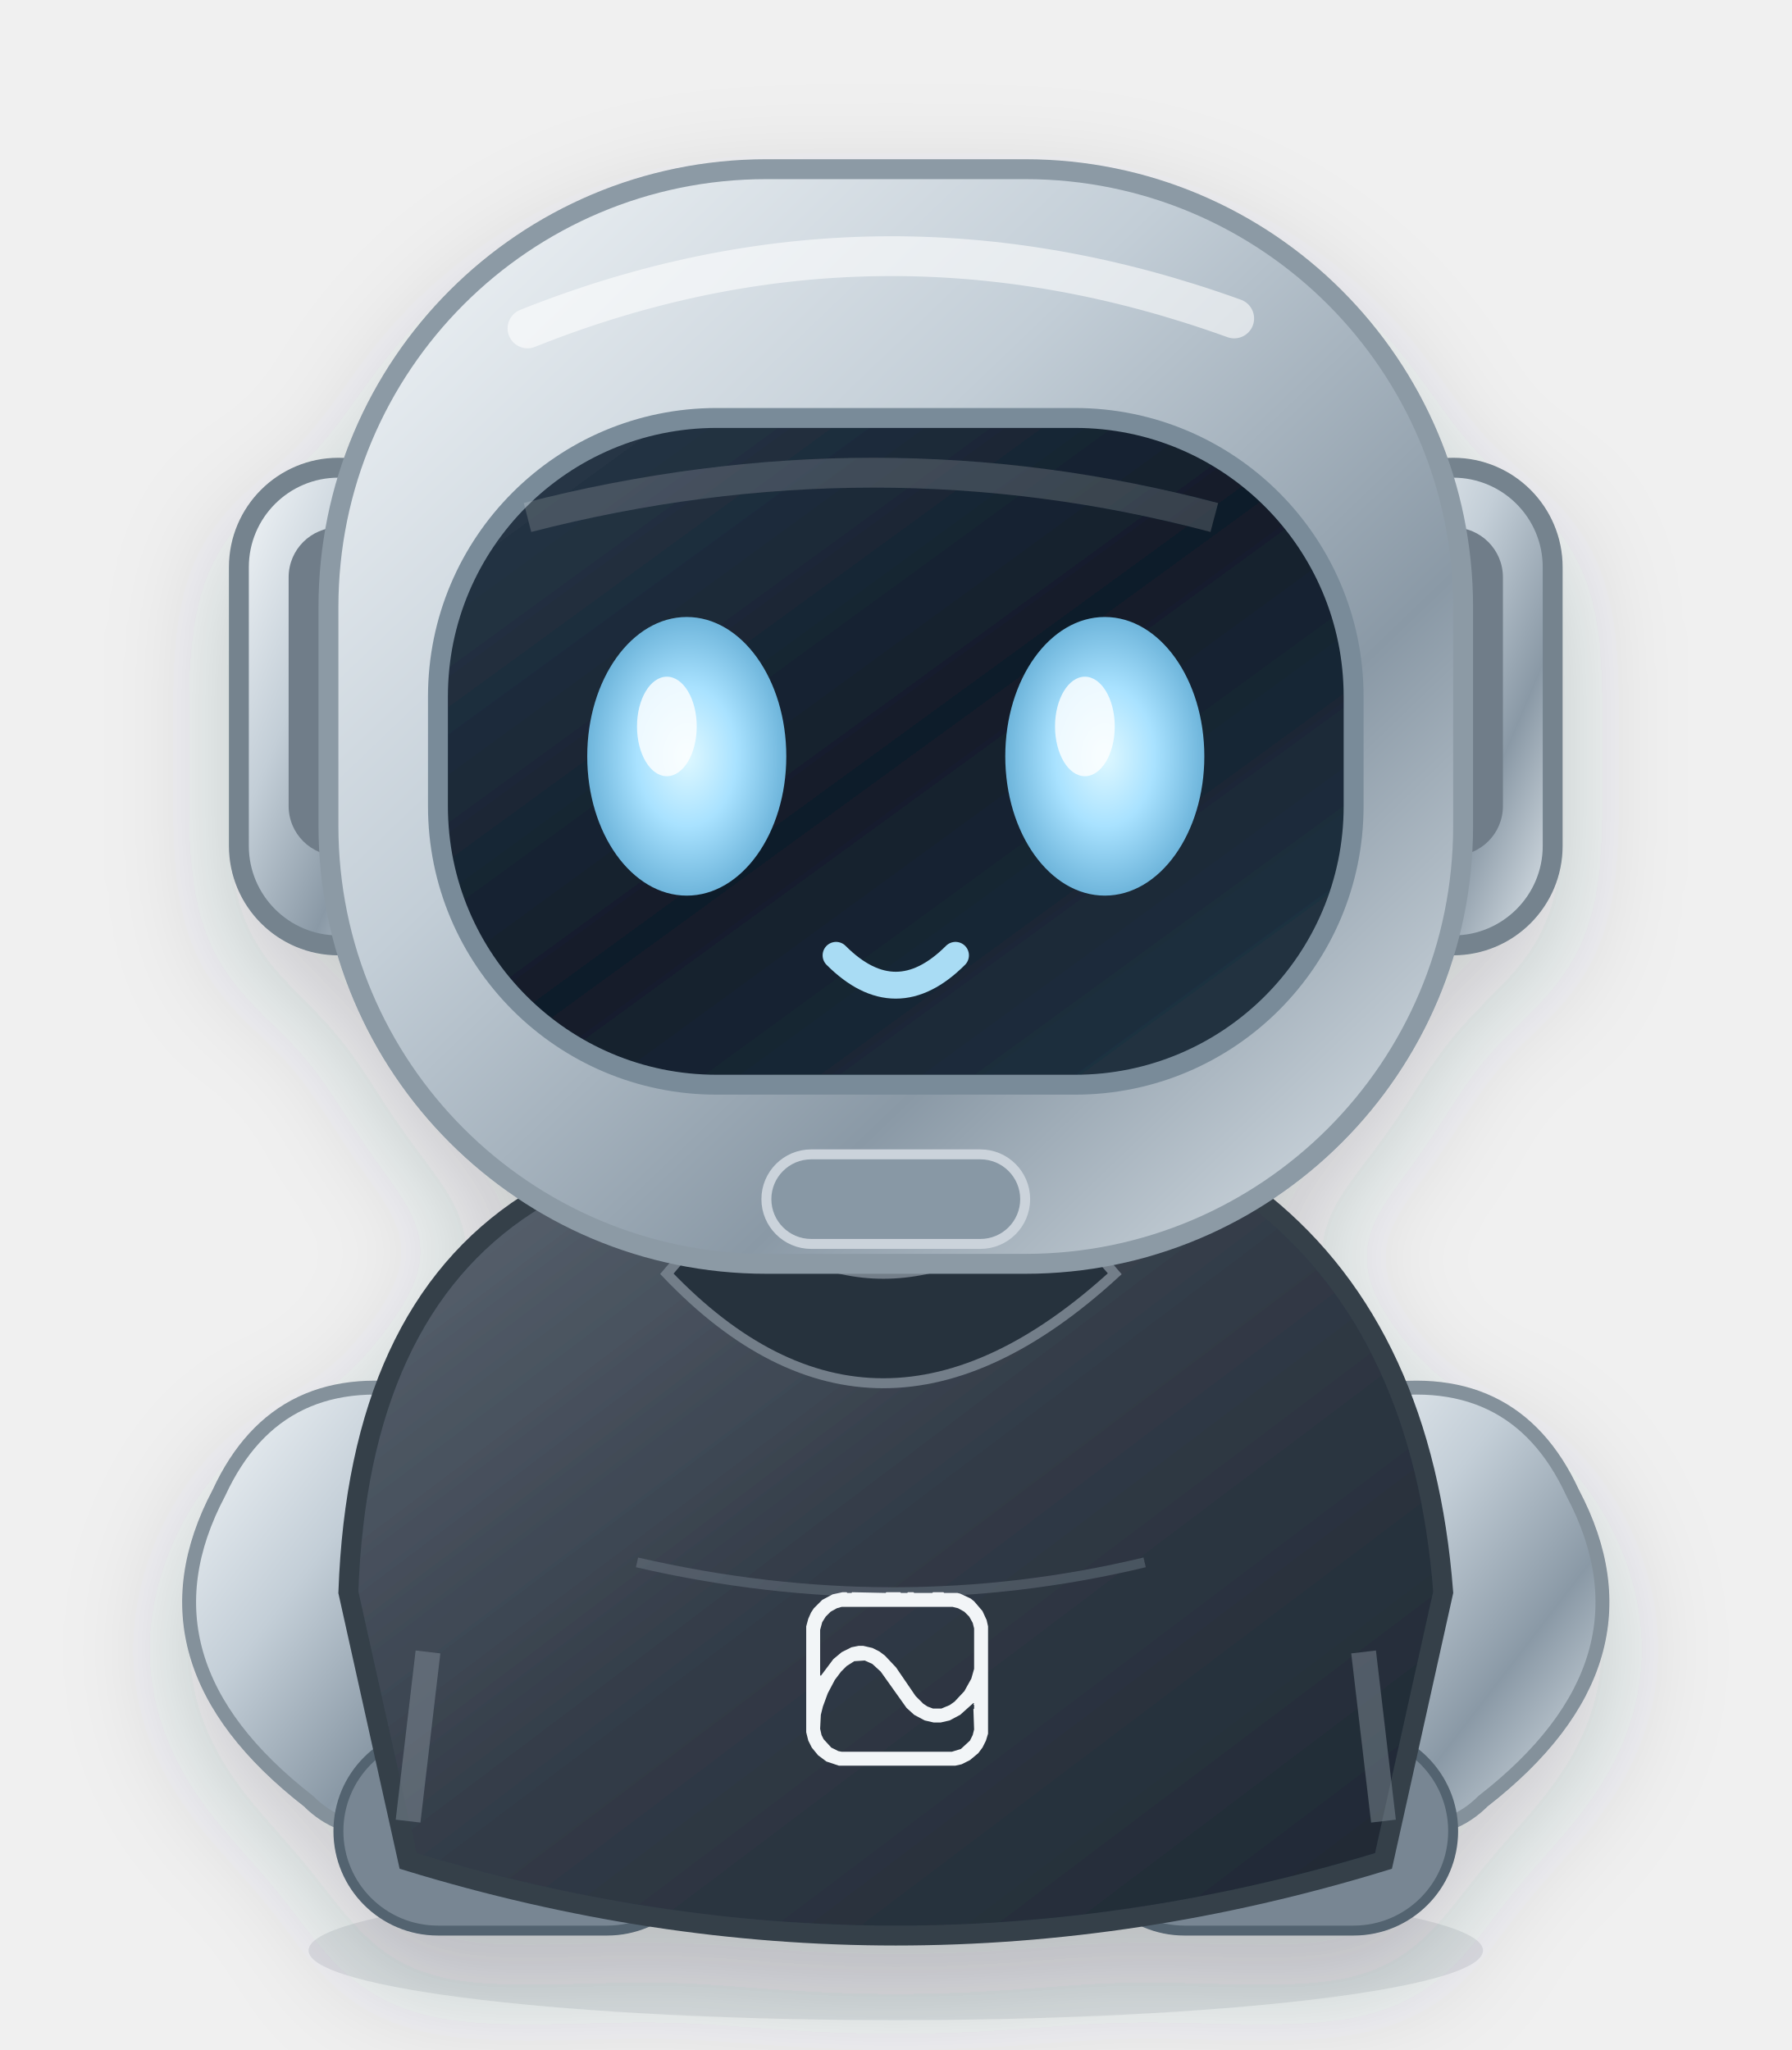
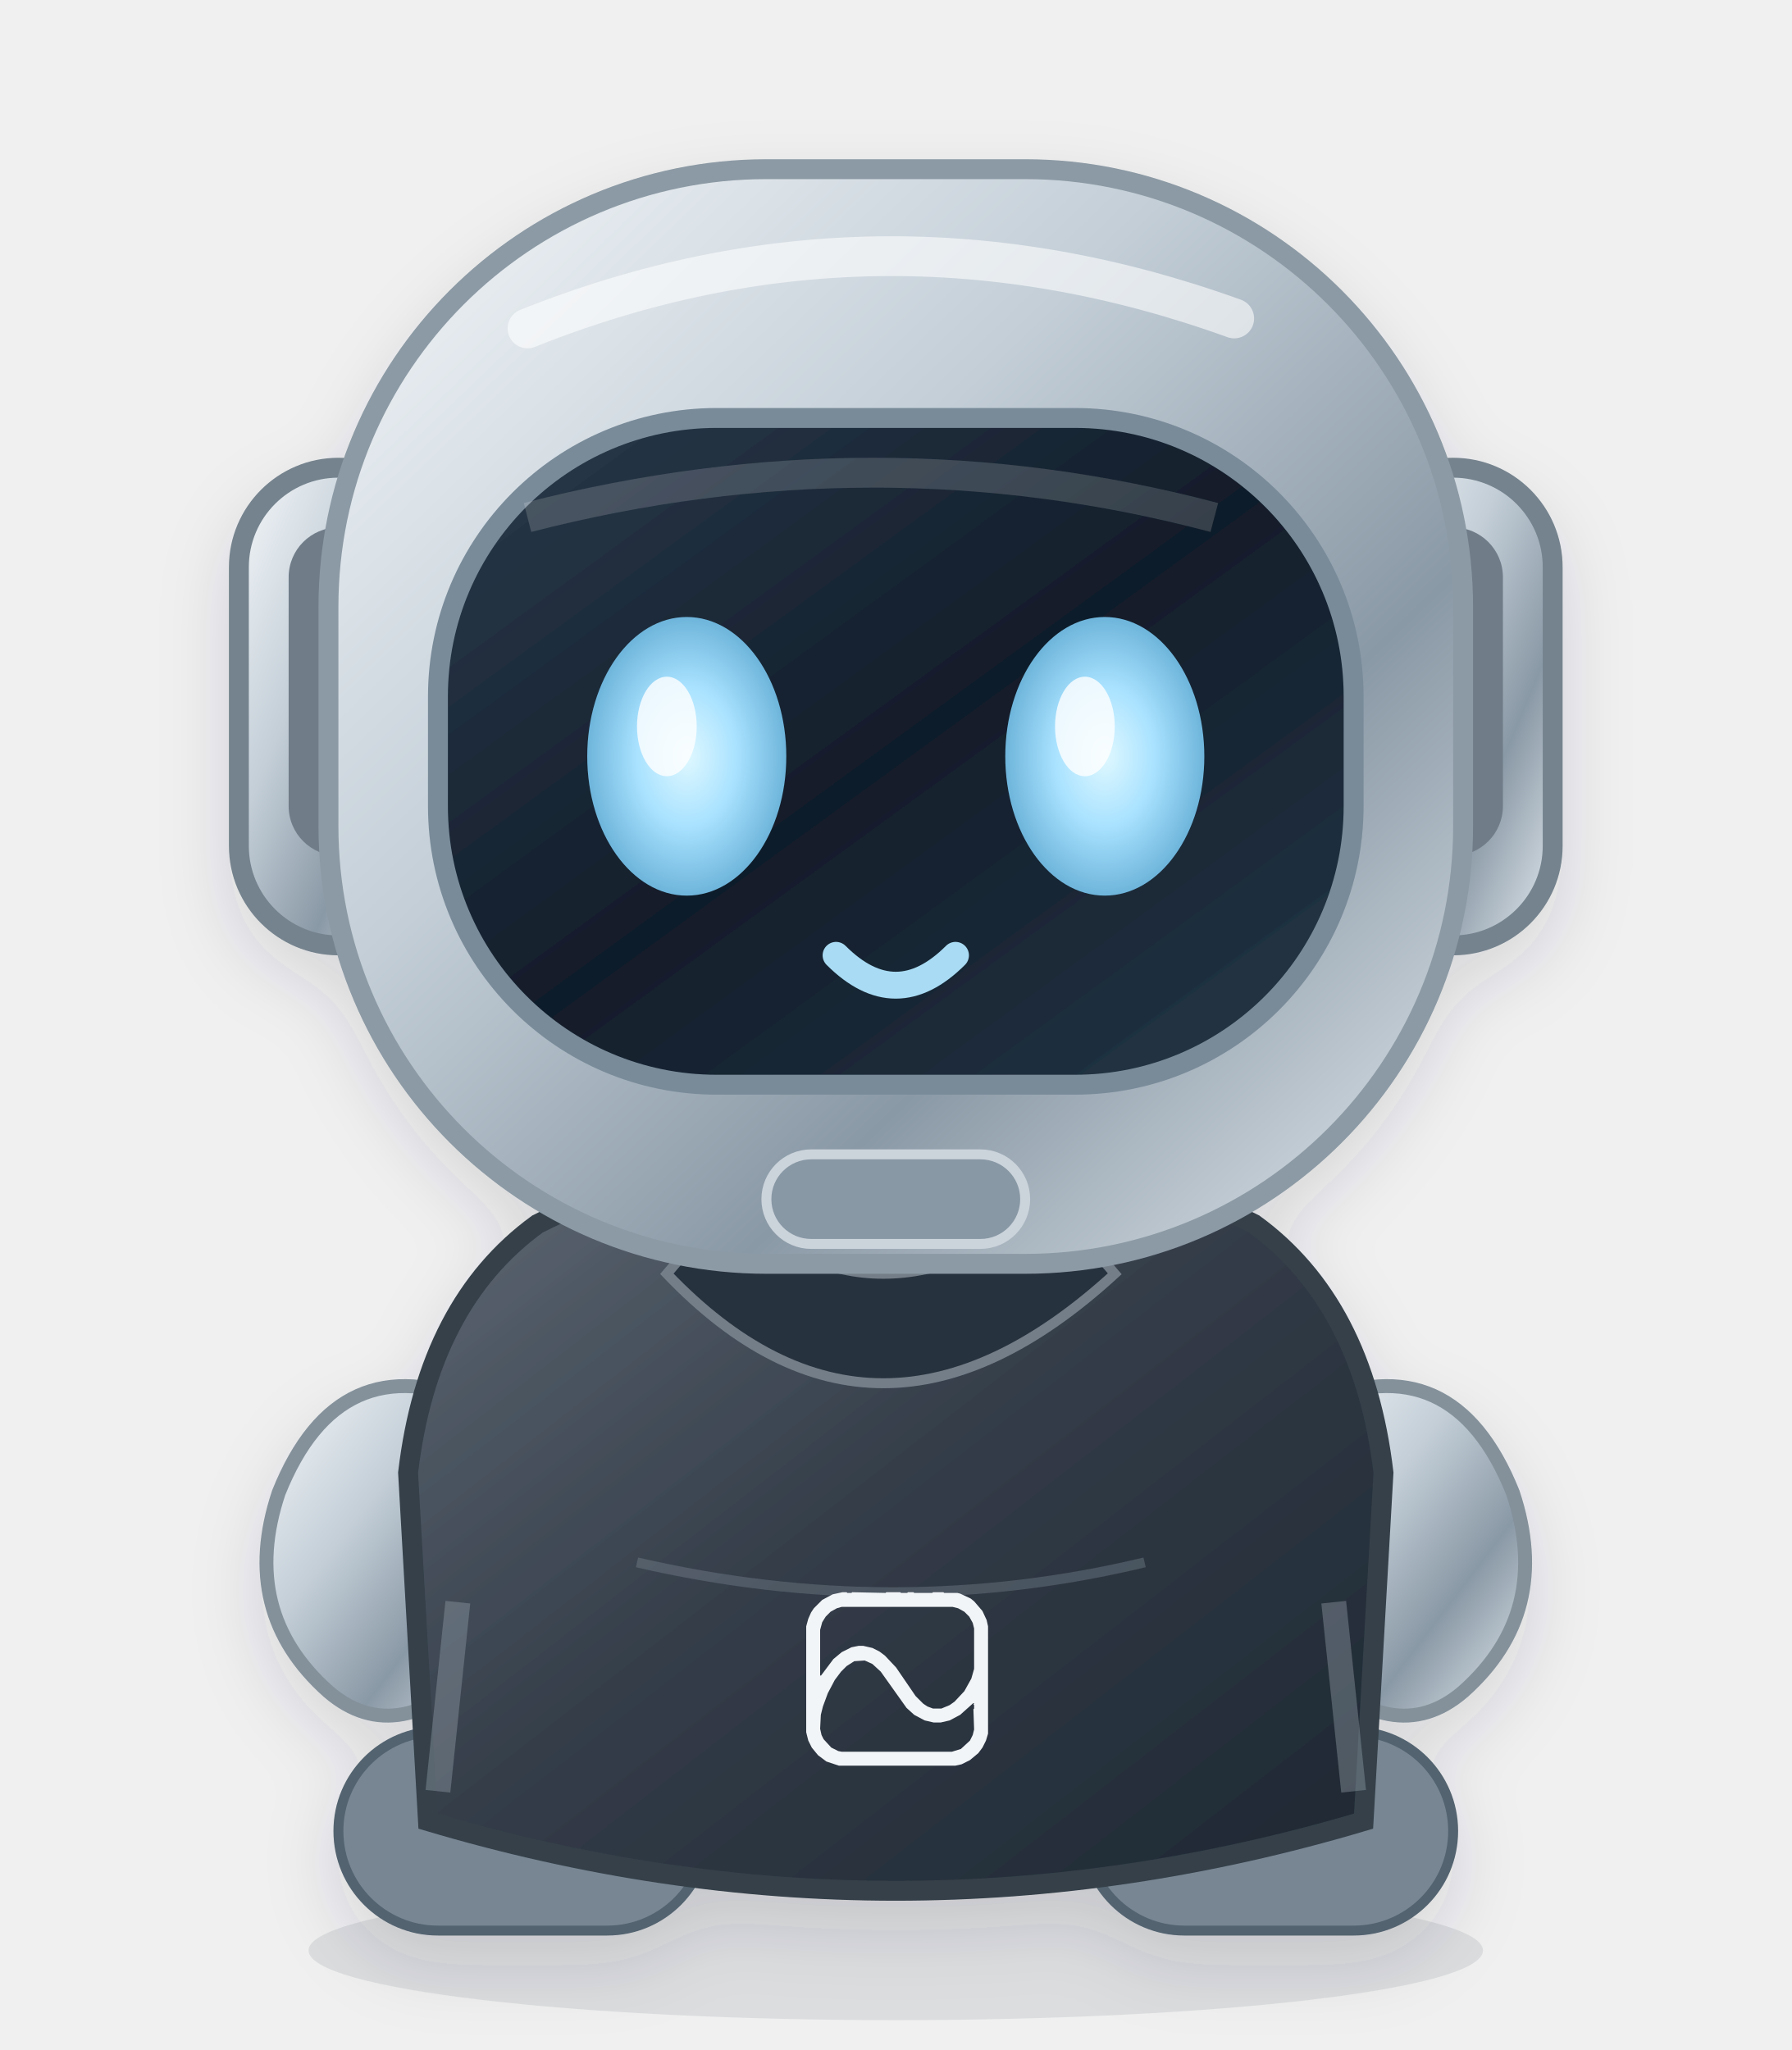
<svg xmlns="http://www.w3.org/2000/svg" viewBox="0 0 180 206" role="img" aria-labelledby="nexoTitle nexoDesc">
  <defs>
    <linearGradient id="metal" x1="0" y1="0" x2="1" y2="1">
      <stop stop-color="#f5f8fa" />
      <stop offset=".38" stop-color="#c3ced7" />
      <stop offset=".68" stop-color="#8a99a6" />
      <stop offset="1" stop-color="#e4ebf0" />
    </linearGradient>
    <linearGradient id="face" x1="0" y1="0" x2="1" y2="1">
      <stop stop-color="#2b3b4c" />
      <stop offset=".5" stop-color="#111d2a" />
      <stop offset="1" stop-color="#263848" />
    </linearGradient>
    <linearGradient id="fabric" x1="0" y1="0" x2="1" y2="1">
      <stop stop-color="#616b77" />
      <stop offset=".5" stop-color="#323b47" />
      <stop offset="1" stop-color="#1d2732" />
    </linearGradient>
    <radialGradient id="light">
      <stop stop-color="#dff8ff" />
      <stop offset=".5" stop-color="#a9e2ff" />
      <stop offset="1" stop-color="#6eb5db" />
    </radialGradient>
    <filter id="shade" x="-25%" y="-25%" width="150%" height="160%">
-       <feDropShadow dx="0" dy="5" stdDeviation="6" flood-color="#293b49" flood-opacity=".20" />
+       <feDropShadow dx="0" dy="3" stdDeviation="3.5" flood-color="#293b49" flood-opacity=".13" />
    </filter>
  </defs>
  <ellipse cx="90" cy="196" rx="59" ry="7" fill="#243543" opacity=".10" />
  <g filter="url(#shade)">
-     <path d="M43 140Q28 137 22 150Q13 167 31 181Q37 187 48 180L53 169Z" fill="url(#metal)" stroke="#84919b" stroke-width="1.4" />
-     <path d="M137 140Q152 137 158 150Q167 167 149 181Q143 187 132 180L127 169Z" fill="url(#metal)" stroke="#84919b" stroke-width="1.4" />
+     <path d="M48 141Q34 135 28 150Q24 162 33 170Q40 176 49 167L52 150Z" fill="url(#metal)" stroke="#84919b" stroke-width="1.4" />
+     <path d="M132 141Q146 135 152 150Q156 162 147 170Q140 176 131 167L128 150Z" fill="url(#metal)" stroke="#84919b" stroke-width="1.4" />
    <rect x="34" y="174" width="37" height="20" rx="10" fill="#788693" stroke="#53636f" />
    <rect x="109" y="174" width="37" height="20" rx="10" fill="#788693" stroke="#53636f" />
-     <path d="M53 121Q66 113 90 112Q113 113 127 121Q143 134 145 160L139 187Q90 202 41 187L35 160Q36 132 53 121Z" fill="url(#fabric)" stroke="#34404a" stroke-width="2" />
+     <path d="M54 123Q72 114 90 114Q108 114 126 123Q137 131 139 148L137 183Q90 197 43 183L41 148Q43 131 54 123Z" fill="url(#fabric)" stroke="#34404a" stroke-width="2" />
    <path d="M72 121Q88 139 107 121" fill="none" stroke="#a0a9b1" stroke-width="4" stroke-linecap="round" />
    <path d="M73 121Q88 135 106 121L112 128Q88 150 67 128Z" fill="#27323e" stroke="#737e89" stroke-width="1" />
-     <path d="M43 166L41 183M137 166L139 183" stroke="#95a0aa" stroke-opacity=".4" stroke-width="2.5" />
+     <path d="M46 161L44 180M134 161L136 180" stroke="#95a0aa" stroke-opacity=".4" stroke-width="2.5" />
    <path d="M64 157Q90 163 115 157" stroke="#87929e" opacity=".33" fill="none" />
    <g transform="translate(81 160) scale(.07) translate(-379 -219)">
      <path d="M402,230 390,242 386,248 382,257 379,268 379,420 382,432 387,442 396,453 408,462 426,468 593,468 602,466 614,460 626,450 632,442 637,432 640,422 640,268 638,259 632,246 620,232 615,228 600,221 596,220 577,220 576,219 561,219 560,220 534,220 533,219 525,219 524,220 515,220 514,219 494,219 493,220 445,219 444,220 438,220 437,219 431,219 417,222Z M400,395 403,383 410,364 420,345 429,333 437,325 448,318 463,317 474,322 486,333 523,385 534,395 549,403 562,406 572,406 585,403 600,395 619,378 620,379 619,380 620,381 620,386 619,387 620,416 618,424 614,432 601,444 588,448 430,448 425,447 415,442 404,430 401,424 399,415Z M402,262 407,254 414,247 423,242 430,240 589,240 597,242 606,247 613,254 618,263 620,271 620,329 616,343 606,361 592,376 585,381 573,386 561,386 553,383 547,379 536,368 508,327 492,310 484,304 474,299 461,296 454,296 444,298 430,305 418,315 400,339 399,338 399,273Z" fill="#f2f5f7" fill-rule="evenodd" />
    </g>
    <rect x="24" y="47" width="20" height="48" rx="10" fill="url(#metal)" stroke="#74838e" stroke-width="2" />
    <rect x="136" y="47" width="20" height="48" rx="10" fill="url(#metal)" stroke="#74838e" stroke-width="2" />
    <rect x="29" y="53" width="10" height="33" rx="5" fill="#707d89" />
    <rect x="141" y="53" width="10" height="33" rx="5" fill="#707d89" />
    <rect x="33" y="17" width="114" height="110" rx="44" fill="url(#metal)" stroke="#8c9aa5" stroke-width="2" />
    <path d="M53 33Q88 19 124 32" stroke="#fff" stroke-opacity=".58" stroke-width="4" stroke-linecap="round" fill="none" />
    <rect x="44" y="42" width="92" height="67" rx="28" fill="url(#face)" stroke="#798b99" stroke-width="2" />
    <path d="M53 52Q88 43 122 52" stroke="#fff" stroke-opacity=".16" stroke-width="3" fill="none" />
    <ellipse cx="69" cy="76" rx="10" ry="14" fill="url(#light)" />
    <ellipse cx="111" cy="76" rx="10" ry="14" fill="url(#light)" />
    <ellipse cx="67" cy="73" rx="3" ry="5" fill="#fff" opacity=".8" />
    <ellipse cx="109" cy="73" rx="3" ry="5" fill="#fff" opacity=".8" />
    <path d="M84 96Q90 102 96 96" fill="none" stroke="#a9dcf4" stroke-width="2.7" stroke-linecap="round" />
    <rect x="77" y="116" width="26" height="9" rx="4.5" fill="#8898a5" stroke="#cbd3db" stroke-width="1" />
  </g>
</svg>
